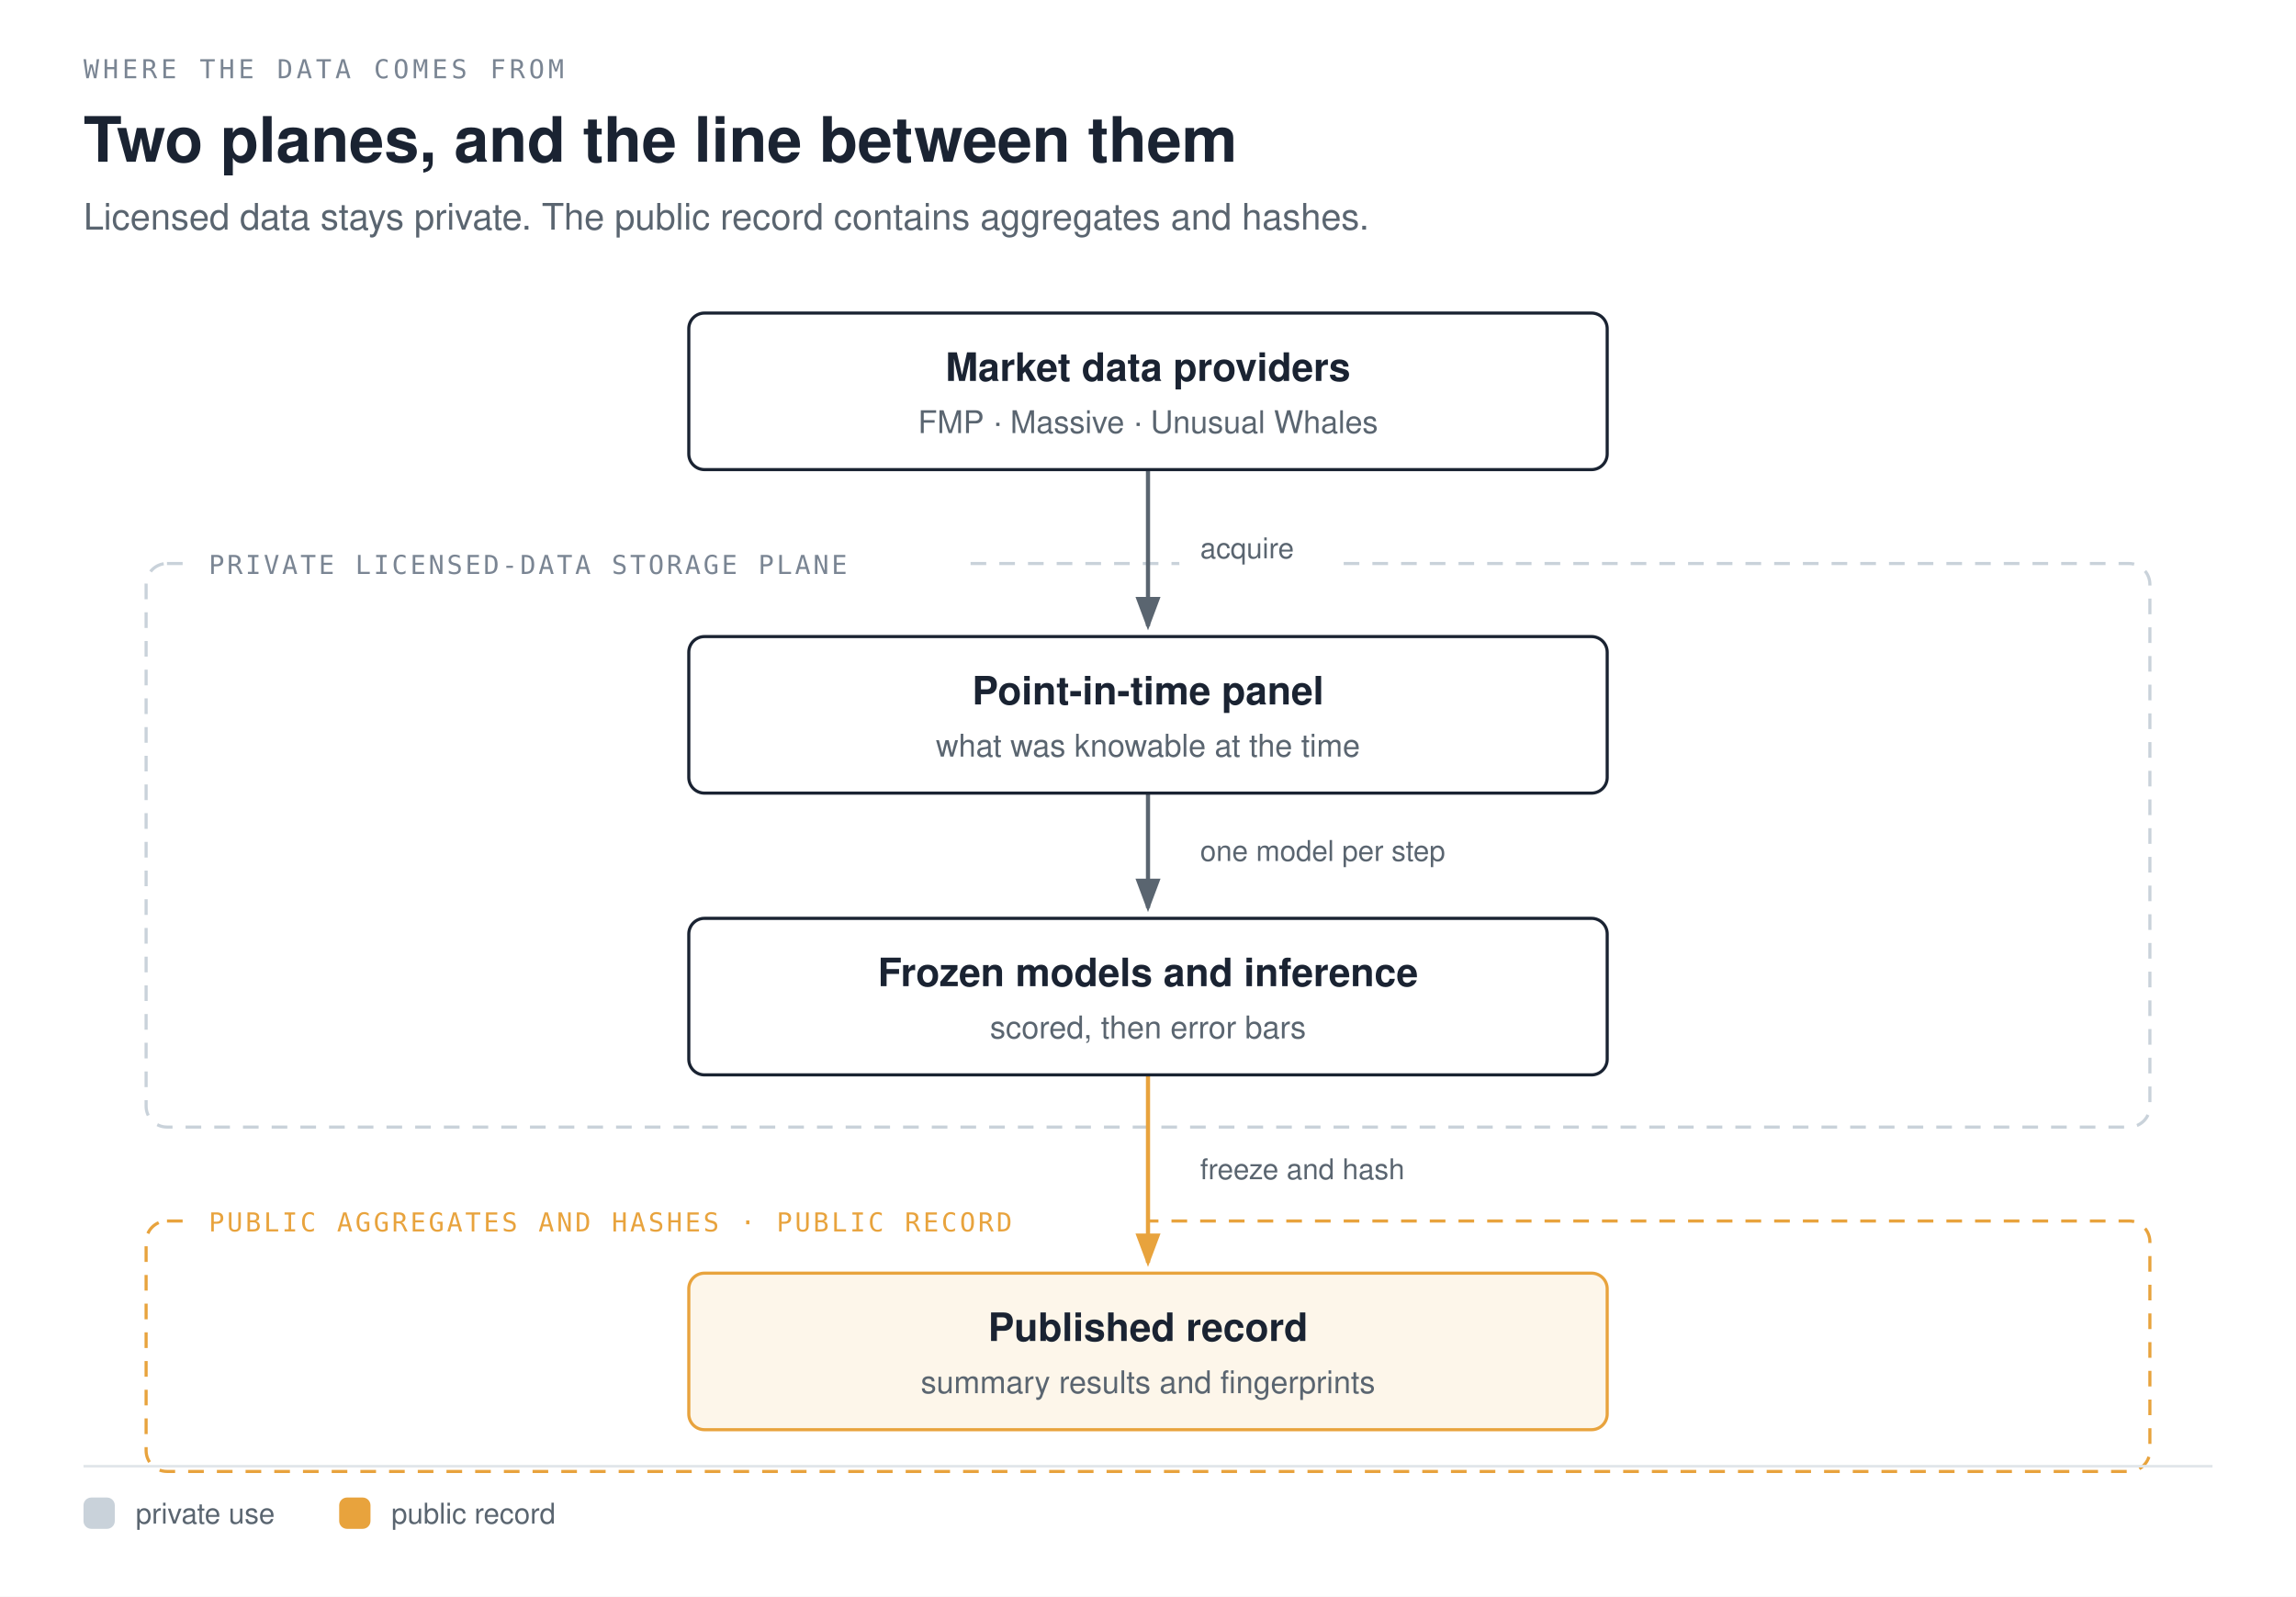
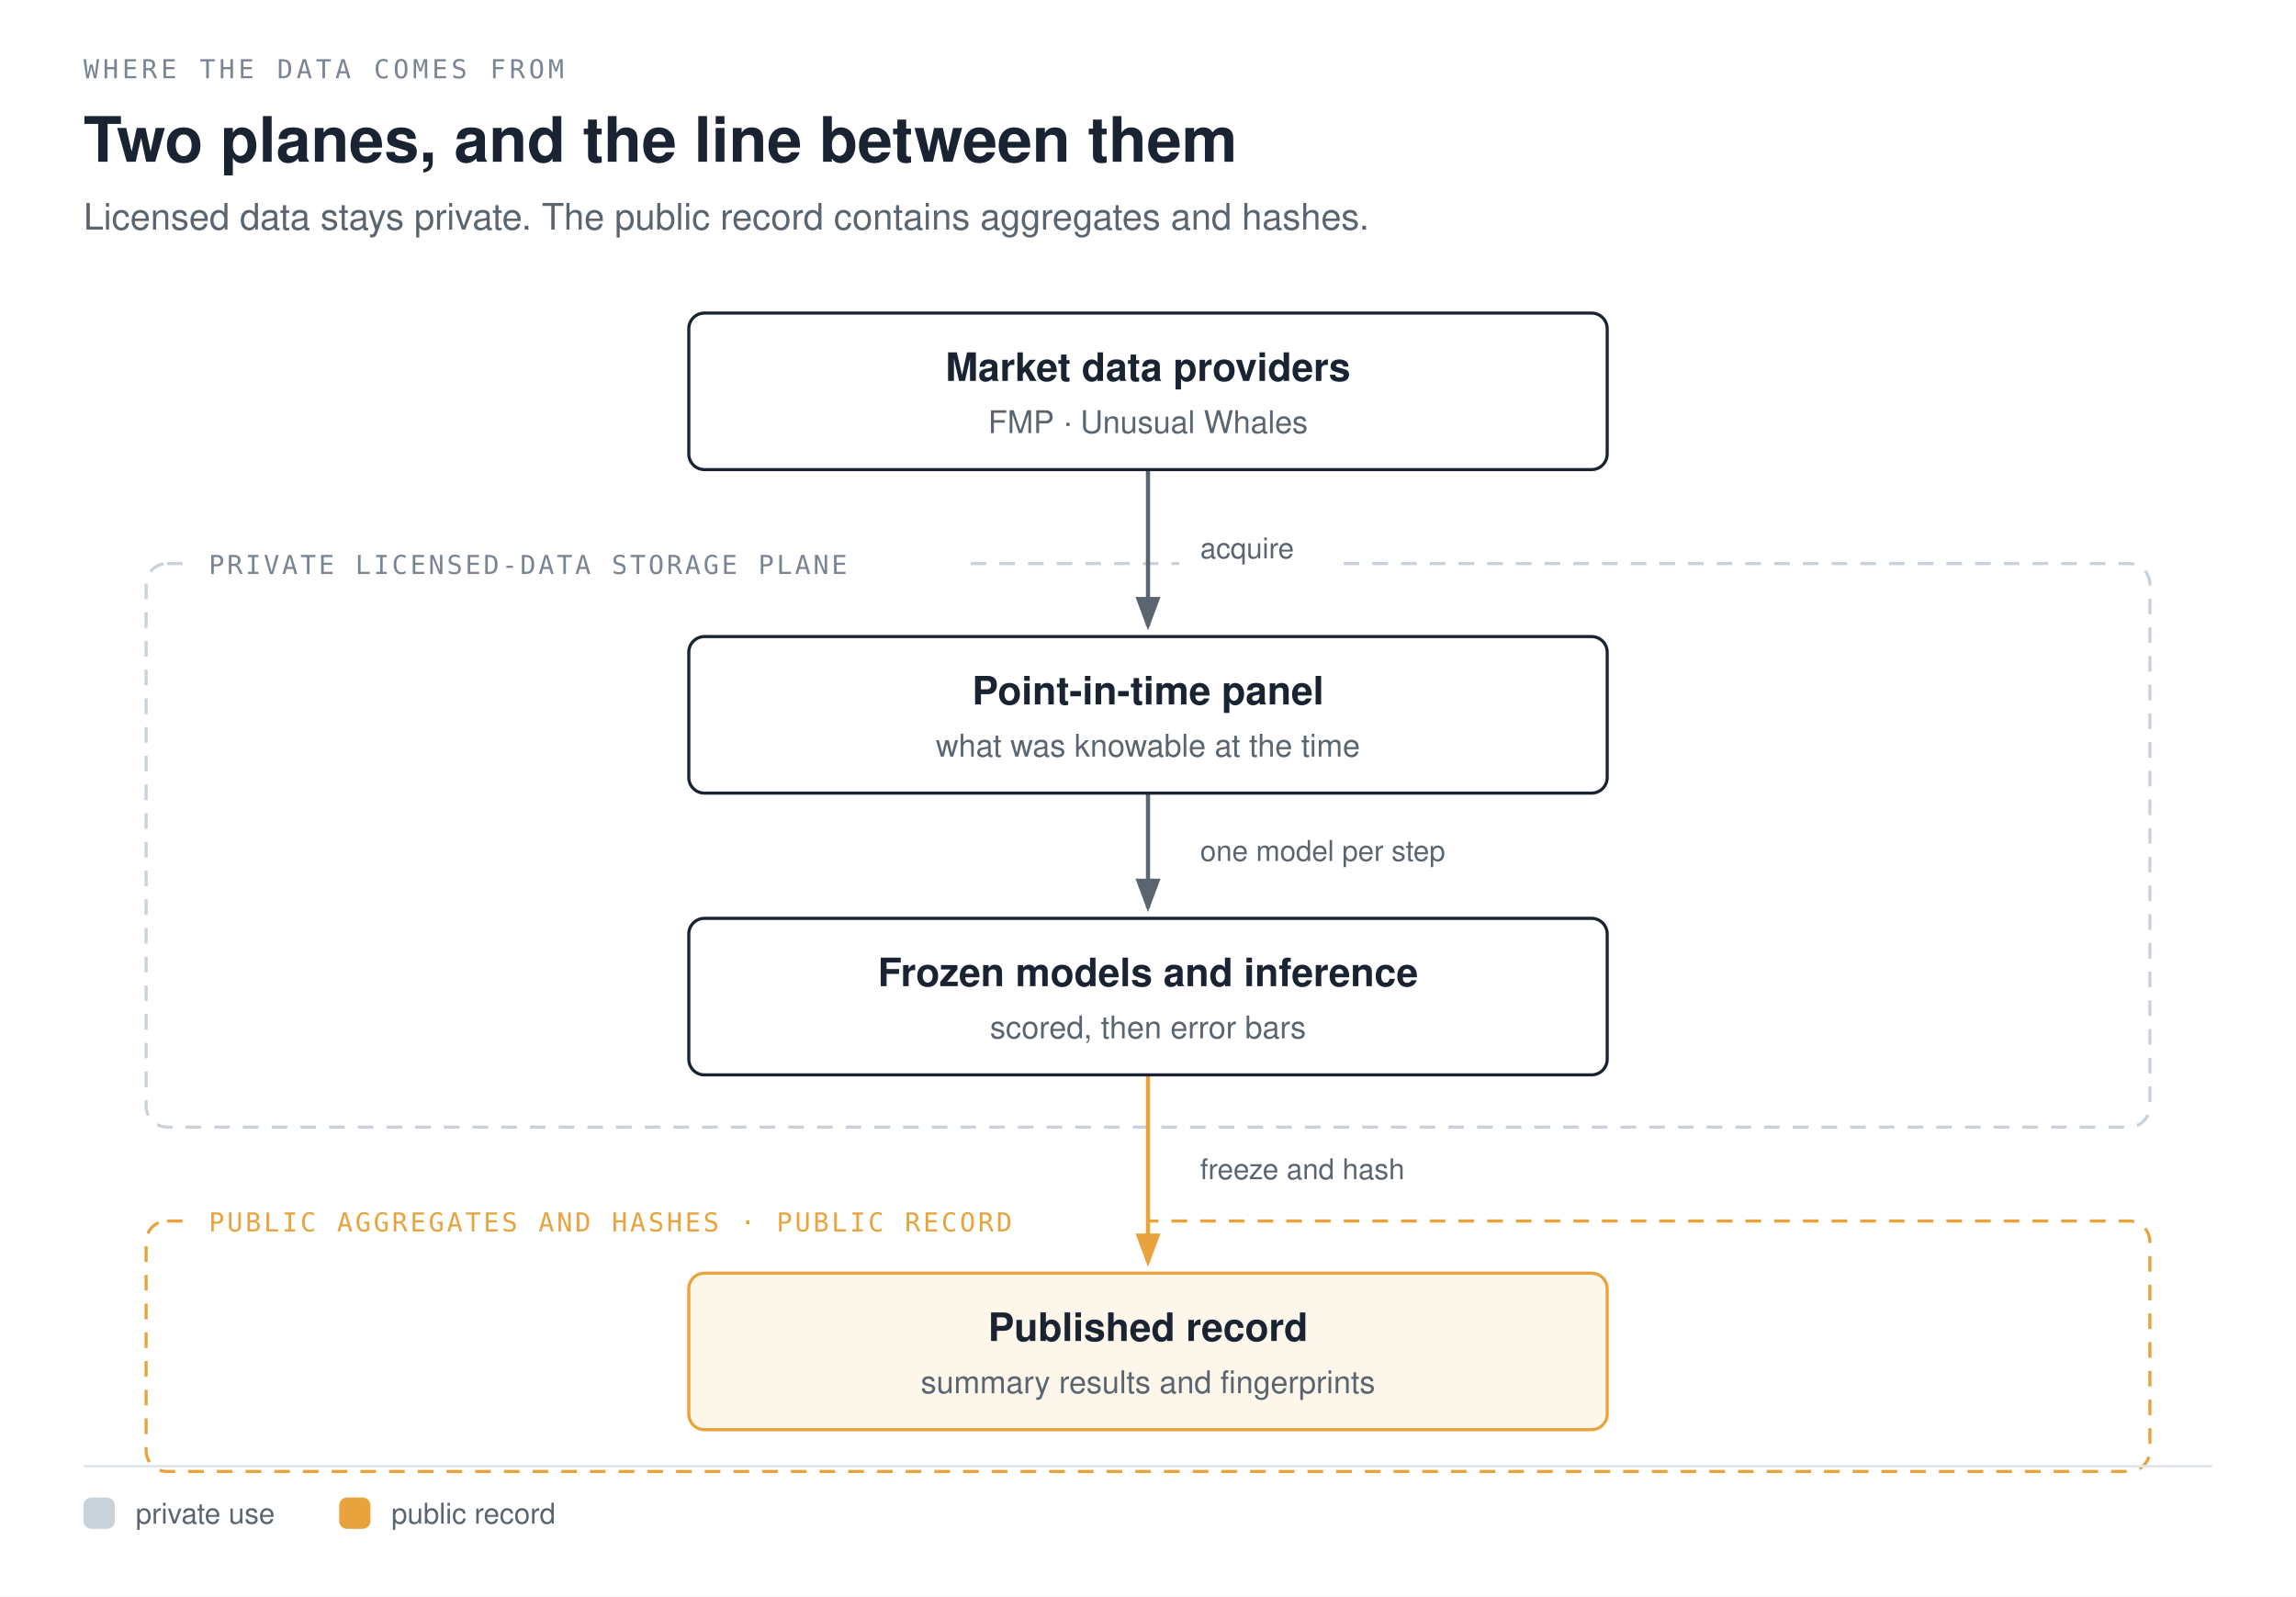
<svg xmlns="http://www.w3.org/2000/svg" width="880" height="612" viewBox="0 0 880 612" role="img" aria-labelledby="pipeline-title pipeline-desc">
  <defs>
    <marker id="head" markerWidth="8" markerHeight="6" refX="7" refY="3" orient="auto">
      <polygon points="0 0, 8 3, 0 6" fill="#5a6570" />
    </marker>
    <marker id="head-accent" markerWidth="8" markerHeight="6" refX="7" refY="3" orient="auto">
      <polygon points="0 0, 8 3, 0 6" fill="#e8a33d" />
    </marker>
    <marker id="head-link" markerWidth="8" markerHeight="6" refX="7" refY="3" orient="auto">
      <polygon points="0 0, 8 3, 0 6" fill="#123c69" />
    </marker>
  </defs>
  <rect width="100%" height="100%" fill="#ffffff" />
  <rect x="56" y="216" width="768" height="216" rx="8" fill="none" stroke="#c9d2da" stroke-width="1.2" stroke-dasharray="6,5" />
  <rect x="72" y="208" width="296" height="16" fill="#ffffff" />
  <text x="80" y="220" fill="#7a8593" font-family="'Cascadia Mono','SF Mono',Consolas,monospace" font-size="10" letter-spacing="0.1em">PRIVATE LICENSED-DATA STORAGE PLANE</text>
  <rect x="56" y="468" width="768" height="96" rx="8" fill="none" stroke="#e8a33d" stroke-width="1.2" stroke-dasharray="6,5" />
  <rect x="72" y="460" width="368" height="16" fill="#ffffff" />
  <text x="80" y="472" fill="#e8a33d" font-family="'Cascadia Mono','SF Mono',Consolas,monospace" font-size="10" letter-spacing="0.1em">PUBLIC AGGREGATES AND HASHES · PUBLIC RECORD</text>
  <line x1="440" y1="180" x2="440" y2="240" stroke="#5a6570" stroke-width="1.6" marker-end="url(#head)" />
  <rect x="452" y="201" width="59" height="18" rx="3" fill="#ffffff" />
  <text x="460" y="214" fill="#5a6570" font-family="'Segoe UI',Helvetica,Arial,sans-serif" font-size="11">acquire</text>
  <line x1="440" y1="304" x2="440" y2="348" stroke="#5a6570" stroke-width="1.6" marker-end="url(#head)" />
  <rect x="452" y="317" width="127" height="18" rx="3" fill="#ffffff" />
  <text x="460" y="330" fill="#5a6570" font-family="'Segoe UI',Helvetica,Arial,sans-serif" font-size="11">one model per step</text>
  <line x1="440" y1="412" x2="440" y2="484" stroke="#e8a33d" stroke-width="1.6" marker-end="url(#head-accent)" />
  <rect x="452" y="439" width="109" height="18" rx="3" fill="#ffffff" />
  <text x="460" y="452" fill="#5a6570" font-family="'Segoe UI',Helvetica,Arial,sans-serif" font-size="11">freeze and hash</text>
  <text x="32" y="30" fill="#7a8593" font-family="'Cascadia Mono','SF Mono',Consolas,monospace" font-size="10" letter-spacing="0.14em">WHERE THE DATA COMES FROM</text>
  <text x="32" y="62" fill="#1a2332" font-family="'Segoe UI',Helvetica,Arial,sans-serif" font-size="24" font-weight="600">Two planes, and the line between them</text>
  <text x="32" y="88" fill="#5a6570" font-family="'Segoe UI',Helvetica,Arial,sans-serif" font-size="14">Licensed data stays private. The public record contains aggregates and hashes.</text>
  <rect x="264" y="120" width="352" height="60" rx="6" fill="#ffffff" />
  <rect x="264" y="120" width="352" height="60" rx="6" fill="#ffffff" stroke="#1a2332" stroke-width="1.2" />
  <text x="440" y="146" fill="#1a2332" font-family="'Segoe UI',Helvetica,Arial,sans-serif" font-size="15" font-weight="600" text-anchor="middle">Market data providers</text>
-   <text x="440" y="166" fill="#5a6570" font-family="'Segoe UI',Helvetica,Arial,sans-serif" font-size="12" text-anchor="middle">FMP · Massive · Unusual Whales</text>
+   <text x="440" y="166" fill="#5a6570" font-family="'Segoe UI',Helvetica,Arial,sans-serif" font-size="12" text-anchor="middle">FMP · Unusual Whales</text>
  <rect x="264" y="244" width="352" height="60" rx="6" fill="#ffffff" />
  <rect x="264" y="244" width="352" height="60" rx="6" fill="#ffffff" stroke="#1a2332" stroke-width="1.2" />
  <text x="440" y="270" fill="#1a2332" font-family="'Segoe UI',Helvetica,Arial,sans-serif" font-size="15" font-weight="600" text-anchor="middle">Point-in-time panel</text>
  <text x="440" y="290" fill="#5a6570" font-family="'Segoe UI',Helvetica,Arial,sans-serif" font-size="12" text-anchor="middle">what was knowable at the time</text>
  <rect x="264" y="352" width="352" height="60" rx="6" fill="#ffffff" />
  <rect x="264" y="352" width="352" height="60" rx="6" fill="#ffffff" stroke="#1a2332" stroke-width="1.2" />
  <text x="440" y="378" fill="#1a2332" font-family="'Segoe UI',Helvetica,Arial,sans-serif" font-size="15" font-weight="600" text-anchor="middle">Frozen models and inference</text>
  <text x="440" y="398" fill="#5a6570" font-family="'Segoe UI',Helvetica,Arial,sans-serif" font-size="12" text-anchor="middle">scored, then error bars</text>
  <rect x="264" y="488" width="352" height="60" rx="6" fill="#ffffff" />
  <rect x="264" y="488" width="352" height="60" rx="6" fill="#fdf6ea" stroke="#e8a33d" stroke-width="1.2" />
  <text x="440" y="514" fill="#1a2332" font-family="'Segoe UI',Helvetica,Arial,sans-serif" font-size="15" font-weight="600" text-anchor="middle">Published record</text>
  <text x="440" y="534" fill="#5a6570" font-family="'Segoe UI',Helvetica,Arial,sans-serif" font-size="12" text-anchor="middle">summary results and fingerprints</text>
  <line x1="32" y1="562" x2="848" y2="562" stroke="#e1e6ea" stroke-width="1" />
  <rect x="32" y="574" width="12" height="12" rx="3" fill="#c9d2da" stroke="none" />
  <text x="52" y="584" fill="#5a6570" font-family="'Segoe UI',Helvetica,Arial,sans-serif" font-size="11">private use</text>
  <rect x="130" y="574" width="12" height="12" rx="3" fill="#e8a33d" stroke="none" />
  <text x="150" y="584" fill="#5a6570" font-family="'Segoe UI',Helvetica,Arial,sans-serif" font-size="11">public record</text>
</svg>
